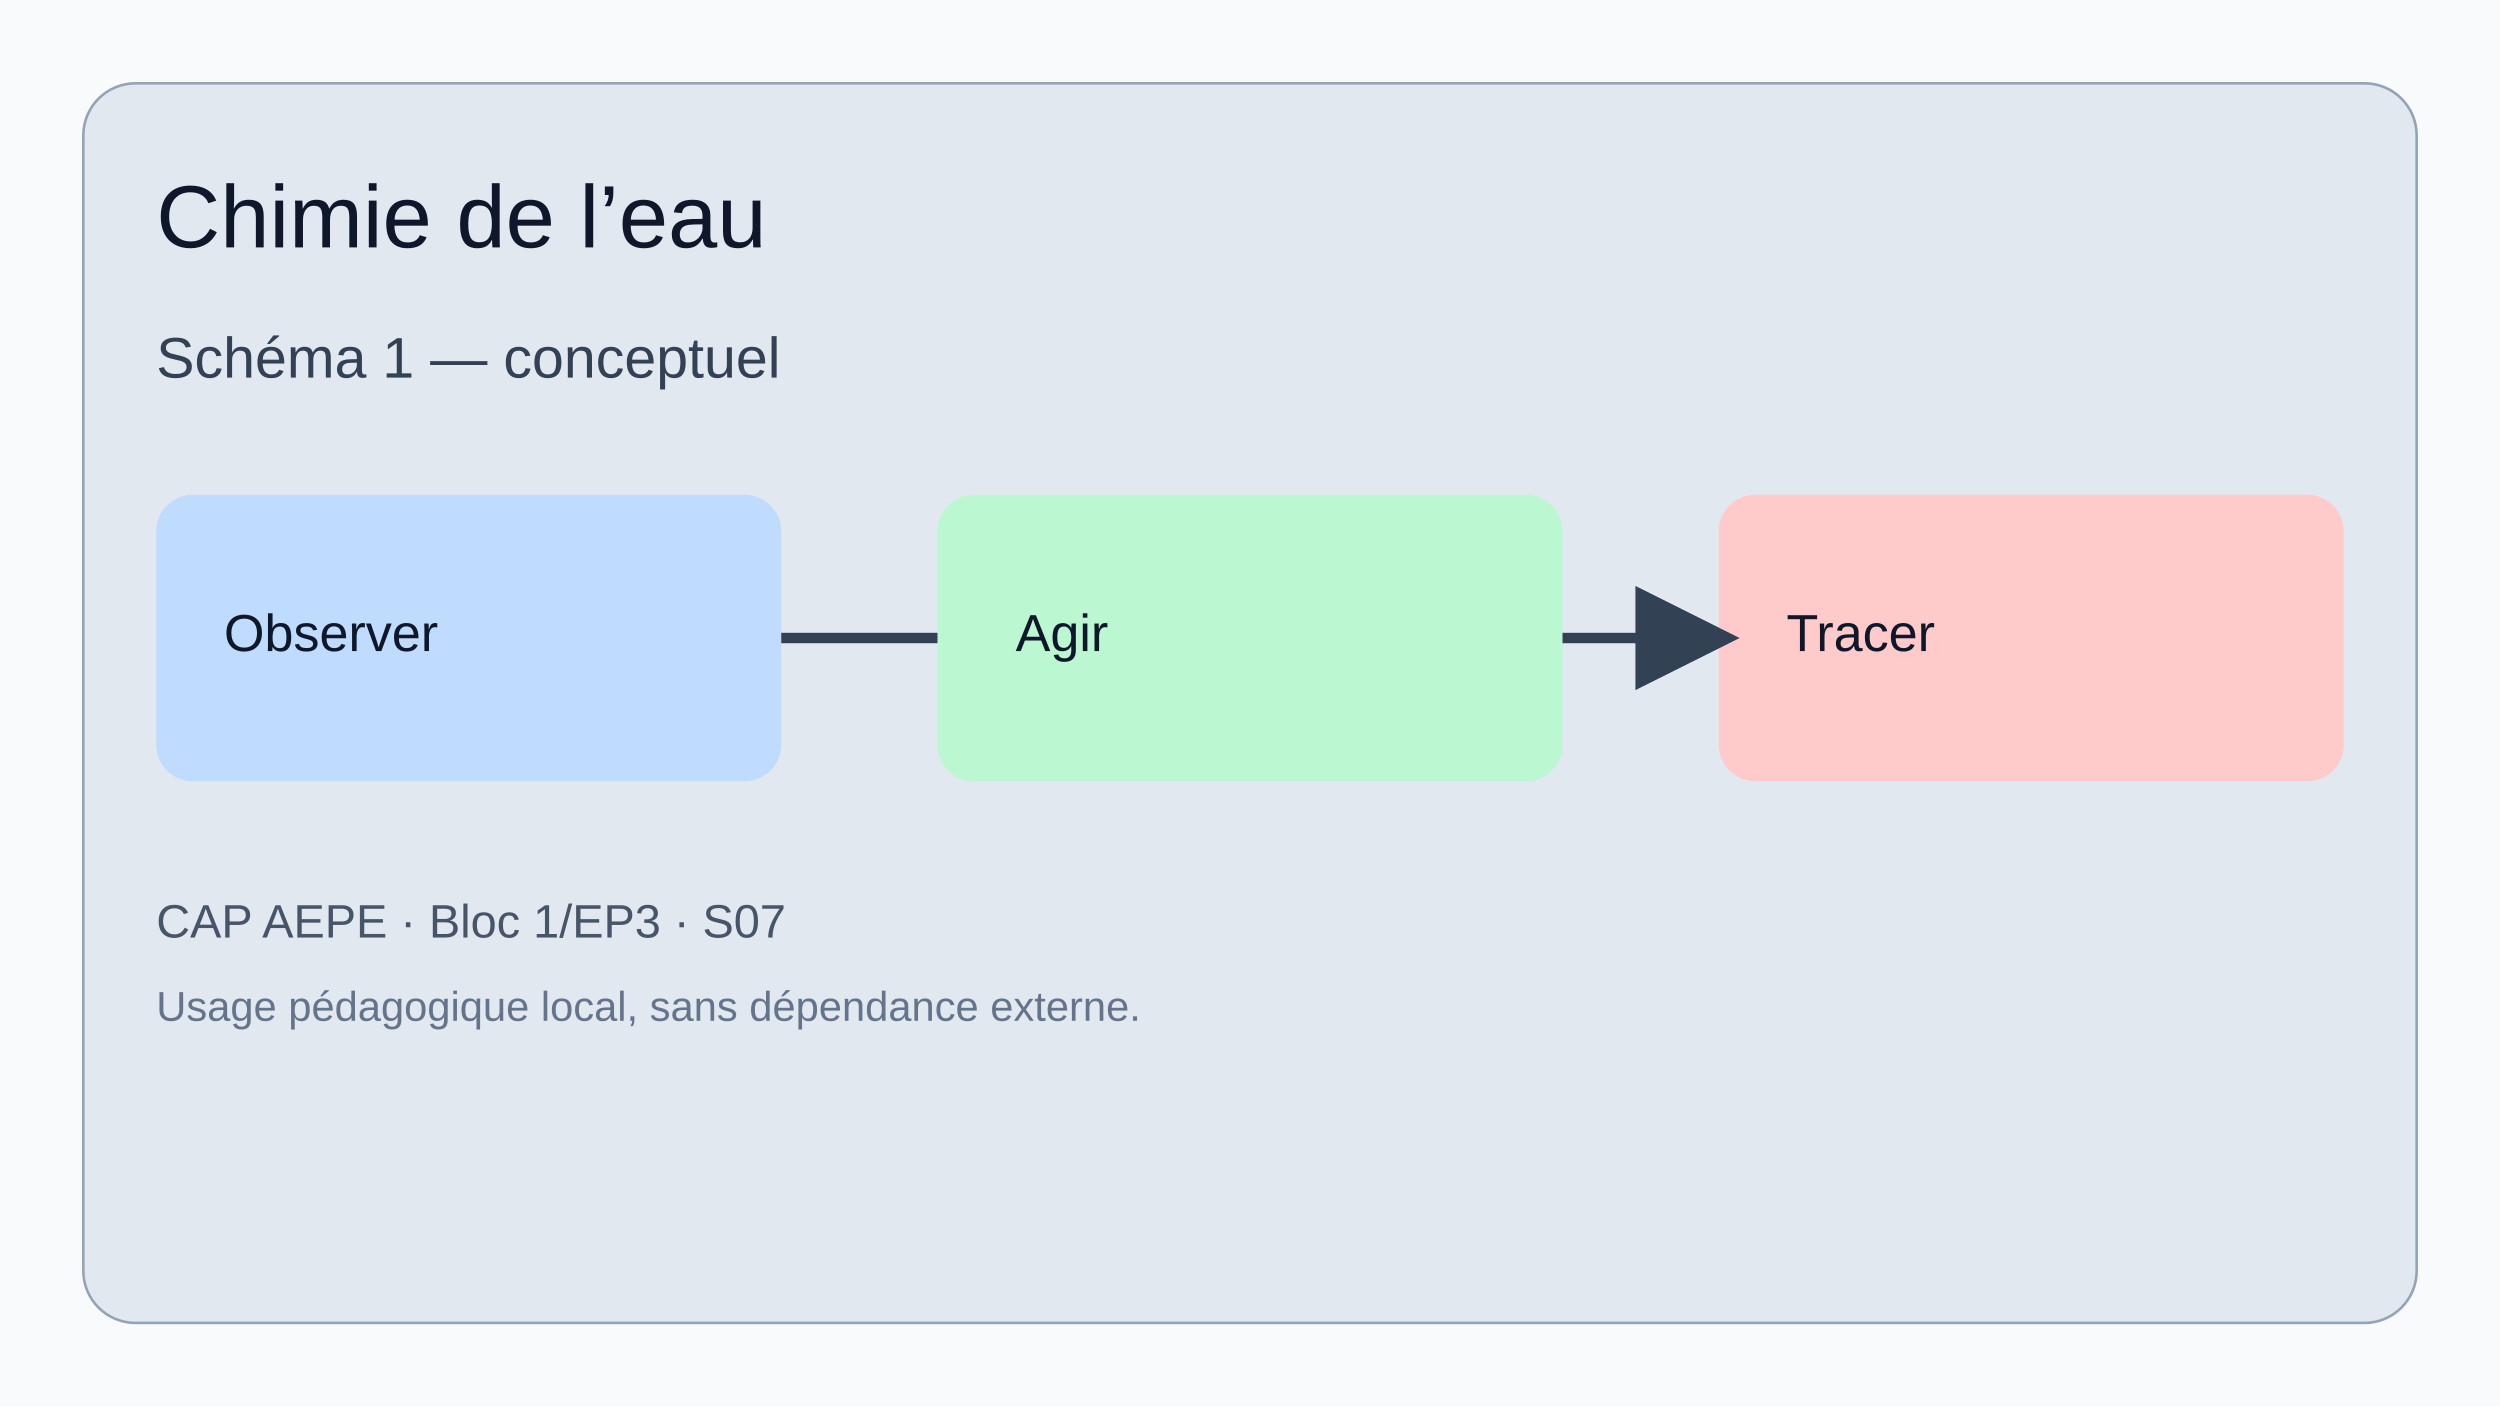
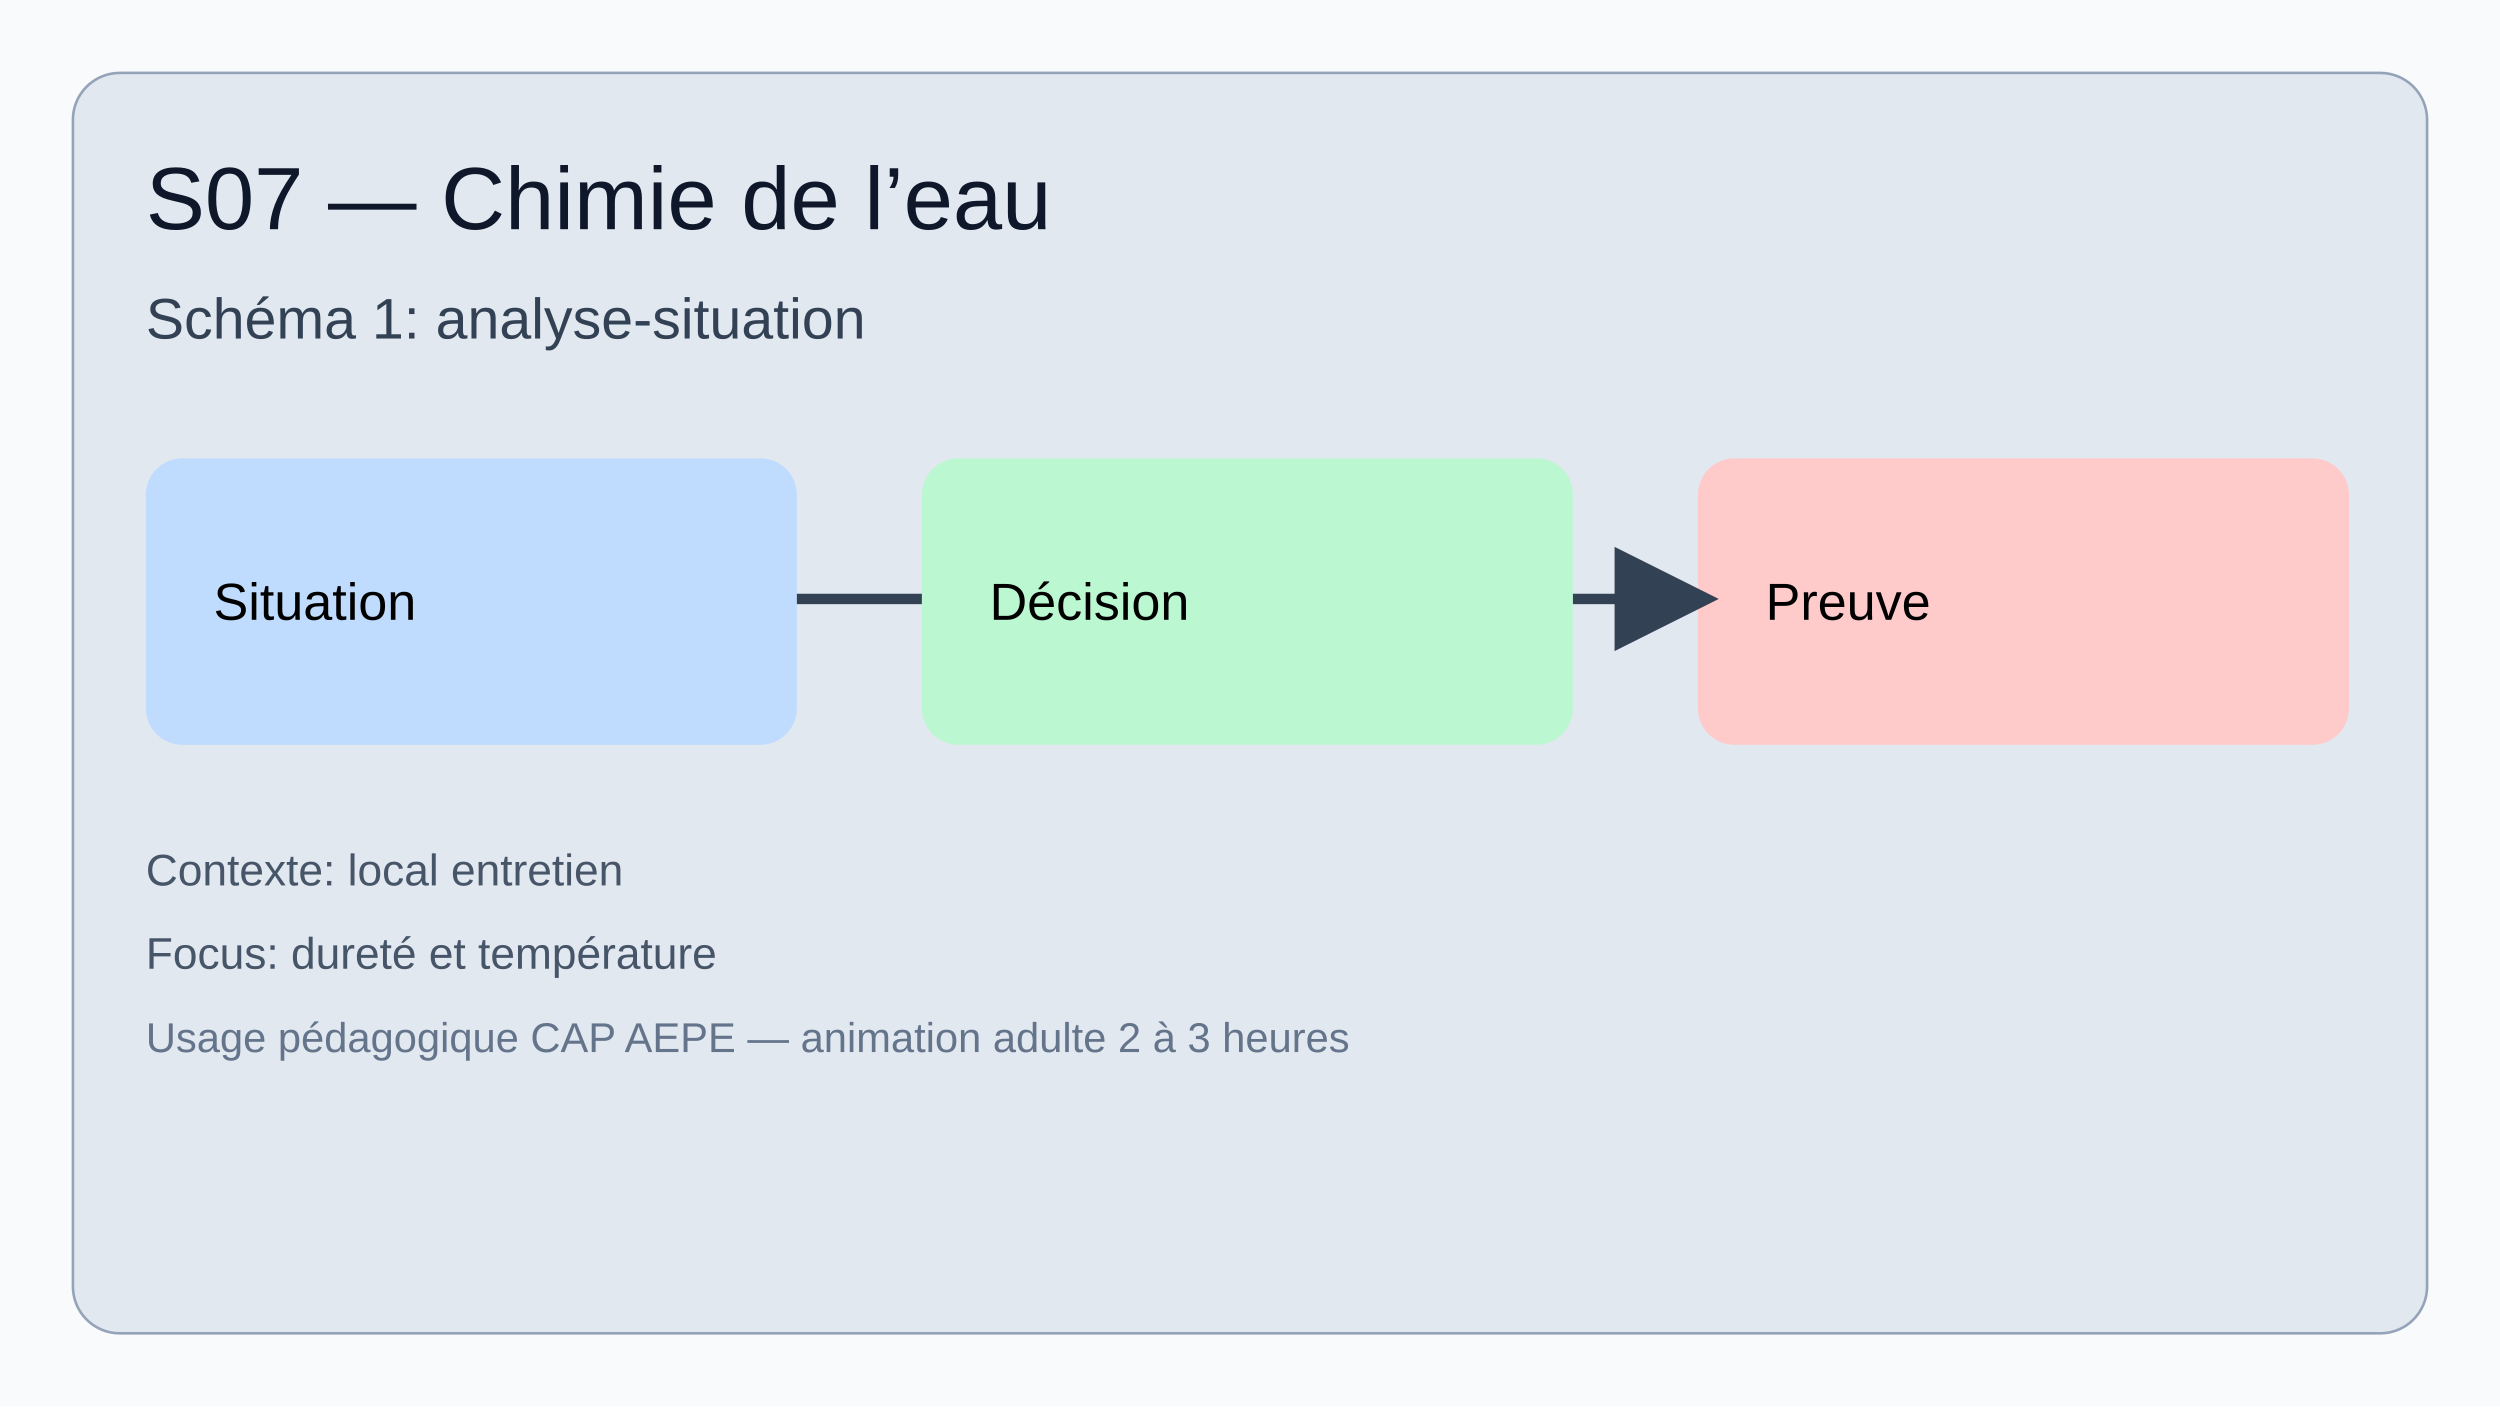
<svg xmlns="http://www.w3.org/2000/svg" viewBox="0 0 960 540">
  <rect width="960" height="540" fill="#f8fafc" />
-   <rect x="32" y="32" width="896" height="476" rx="20" fill="#e2e8f0" stroke="#94a3b8" />
-   <text x="60" y="95" font-size="34" font-family="Arial" fill="#0f172a">Chimie de l’eau</text>
-   <text x="60" y="145" font-size="22" font-family="Arial" fill="#334155">Schéma 1 — conceptuel</text>
-   <rect x="60" y="190" width="240" height="110" rx="14" fill="#bfdbfe" />
-   <rect x="360" y="190" width="240" height="110" rx="14" fill="#bbf7d0" />
-   <rect x="660" y="190" width="240" height="110" rx="14" fill="#fecaca" />
-   <text x="86" y="250" font-size="20" font-family="Arial" fill="#0f172a">Observer</text>
-   <text x="390" y="250" font-size="20" font-family="Arial" fill="#0f172a">Agir</text>
-   <text x="686" y="250" font-size="20" font-family="Arial" fill="#0f172a">Tracer</text>
-   <path d="M300 245h60M600 245h60" stroke="#334155" stroke-width="4" marker-end="url(#arr)" />
+   <rect x="28" y="28" width="904" height="484" rx="18" fill="#e2e8f0" stroke="#94a3b8" />
+   <text x="56" y="88" font-family="Arial" font-size="34" fill="#0f172a">S07 — Chimie de l’eau</text>
+   <text x="56" y="130" font-family="Arial" font-size="22" fill="#334155">Schéma 1: analyse-situation</text>
+   <rect x="56" y="176" width="250" height="110" rx="14" fill="#bfdbfe" />
+   <text x="82" y="238" font-family="Arial" font-size="20">Situation</text>
+   <rect x="354" y="176" width="250" height="110" rx="14" fill="#bbf7d0" />
+   <text x="380" y="238" font-family="Arial" font-size="20">Décision</text>
+   <rect x="652" y="176" width="250" height="110" rx="14" fill="#fecaca" />
+   <text x="678" y="238" font-family="Arial" font-size="20">Preuve</text>
+   <path d="M306 230h48M604 230h48" stroke="#334155" stroke-width="4" marker-end="url(#arr)" />
  <defs>
    <marker id="arr" markerWidth="10" markerHeight="10" refX="8" refY="5" orient="auto">
      <polygon points="0,0 10,5 0,10" fill="#334155" />
    </marker>
  </defs>
-   <text x="60" y="360" font-size="18" font-family="Arial" fill="#475569">CAP AEPE · Bloc 1/EP3 · S07</text>
-   <text x="60" y="392" font-size="16" font-family="Arial" fill="#64748b">Usage pédagogique local, sans dépendance externe.</text>
+   <text x="56" y="340" font-family="Arial" font-size="17" fill="#475569">Contexte: local entretien</text>
+   <text x="56" y="372" font-family="Arial" font-size="17" fill="#475569">Focus: dureté et température</text>
+   <text x="56" y="404" font-family="Arial" font-size="16" fill="#64748b">Usage pédagogique CAP AEPE — animation adulte 2 à 3 heures</text>
</svg>
